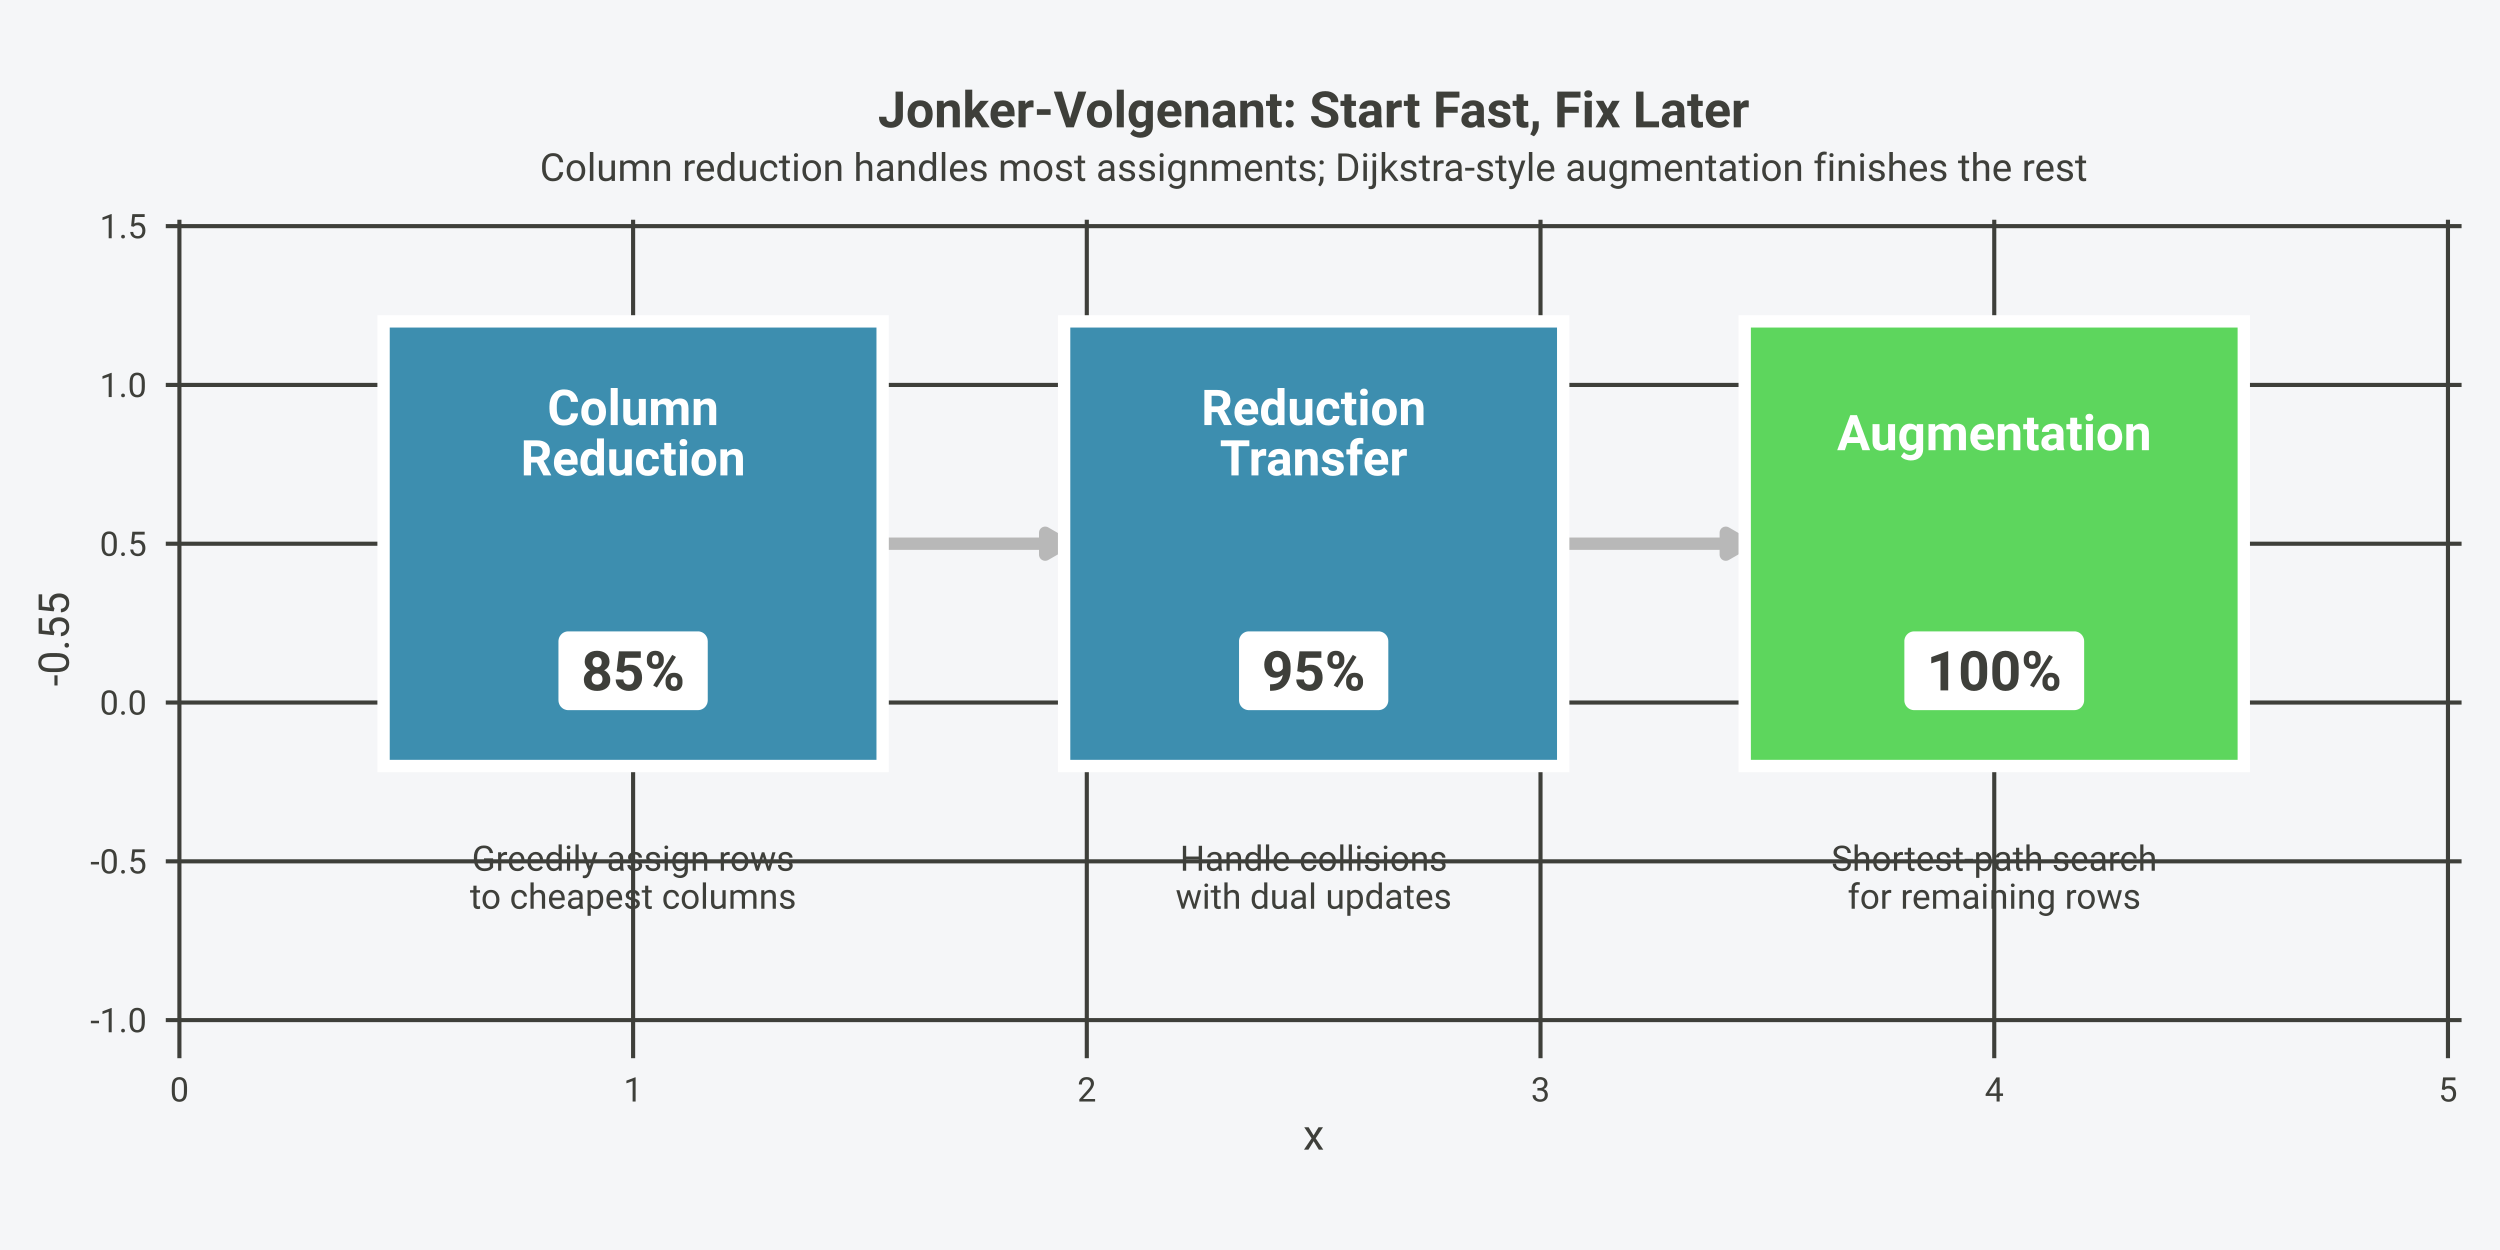
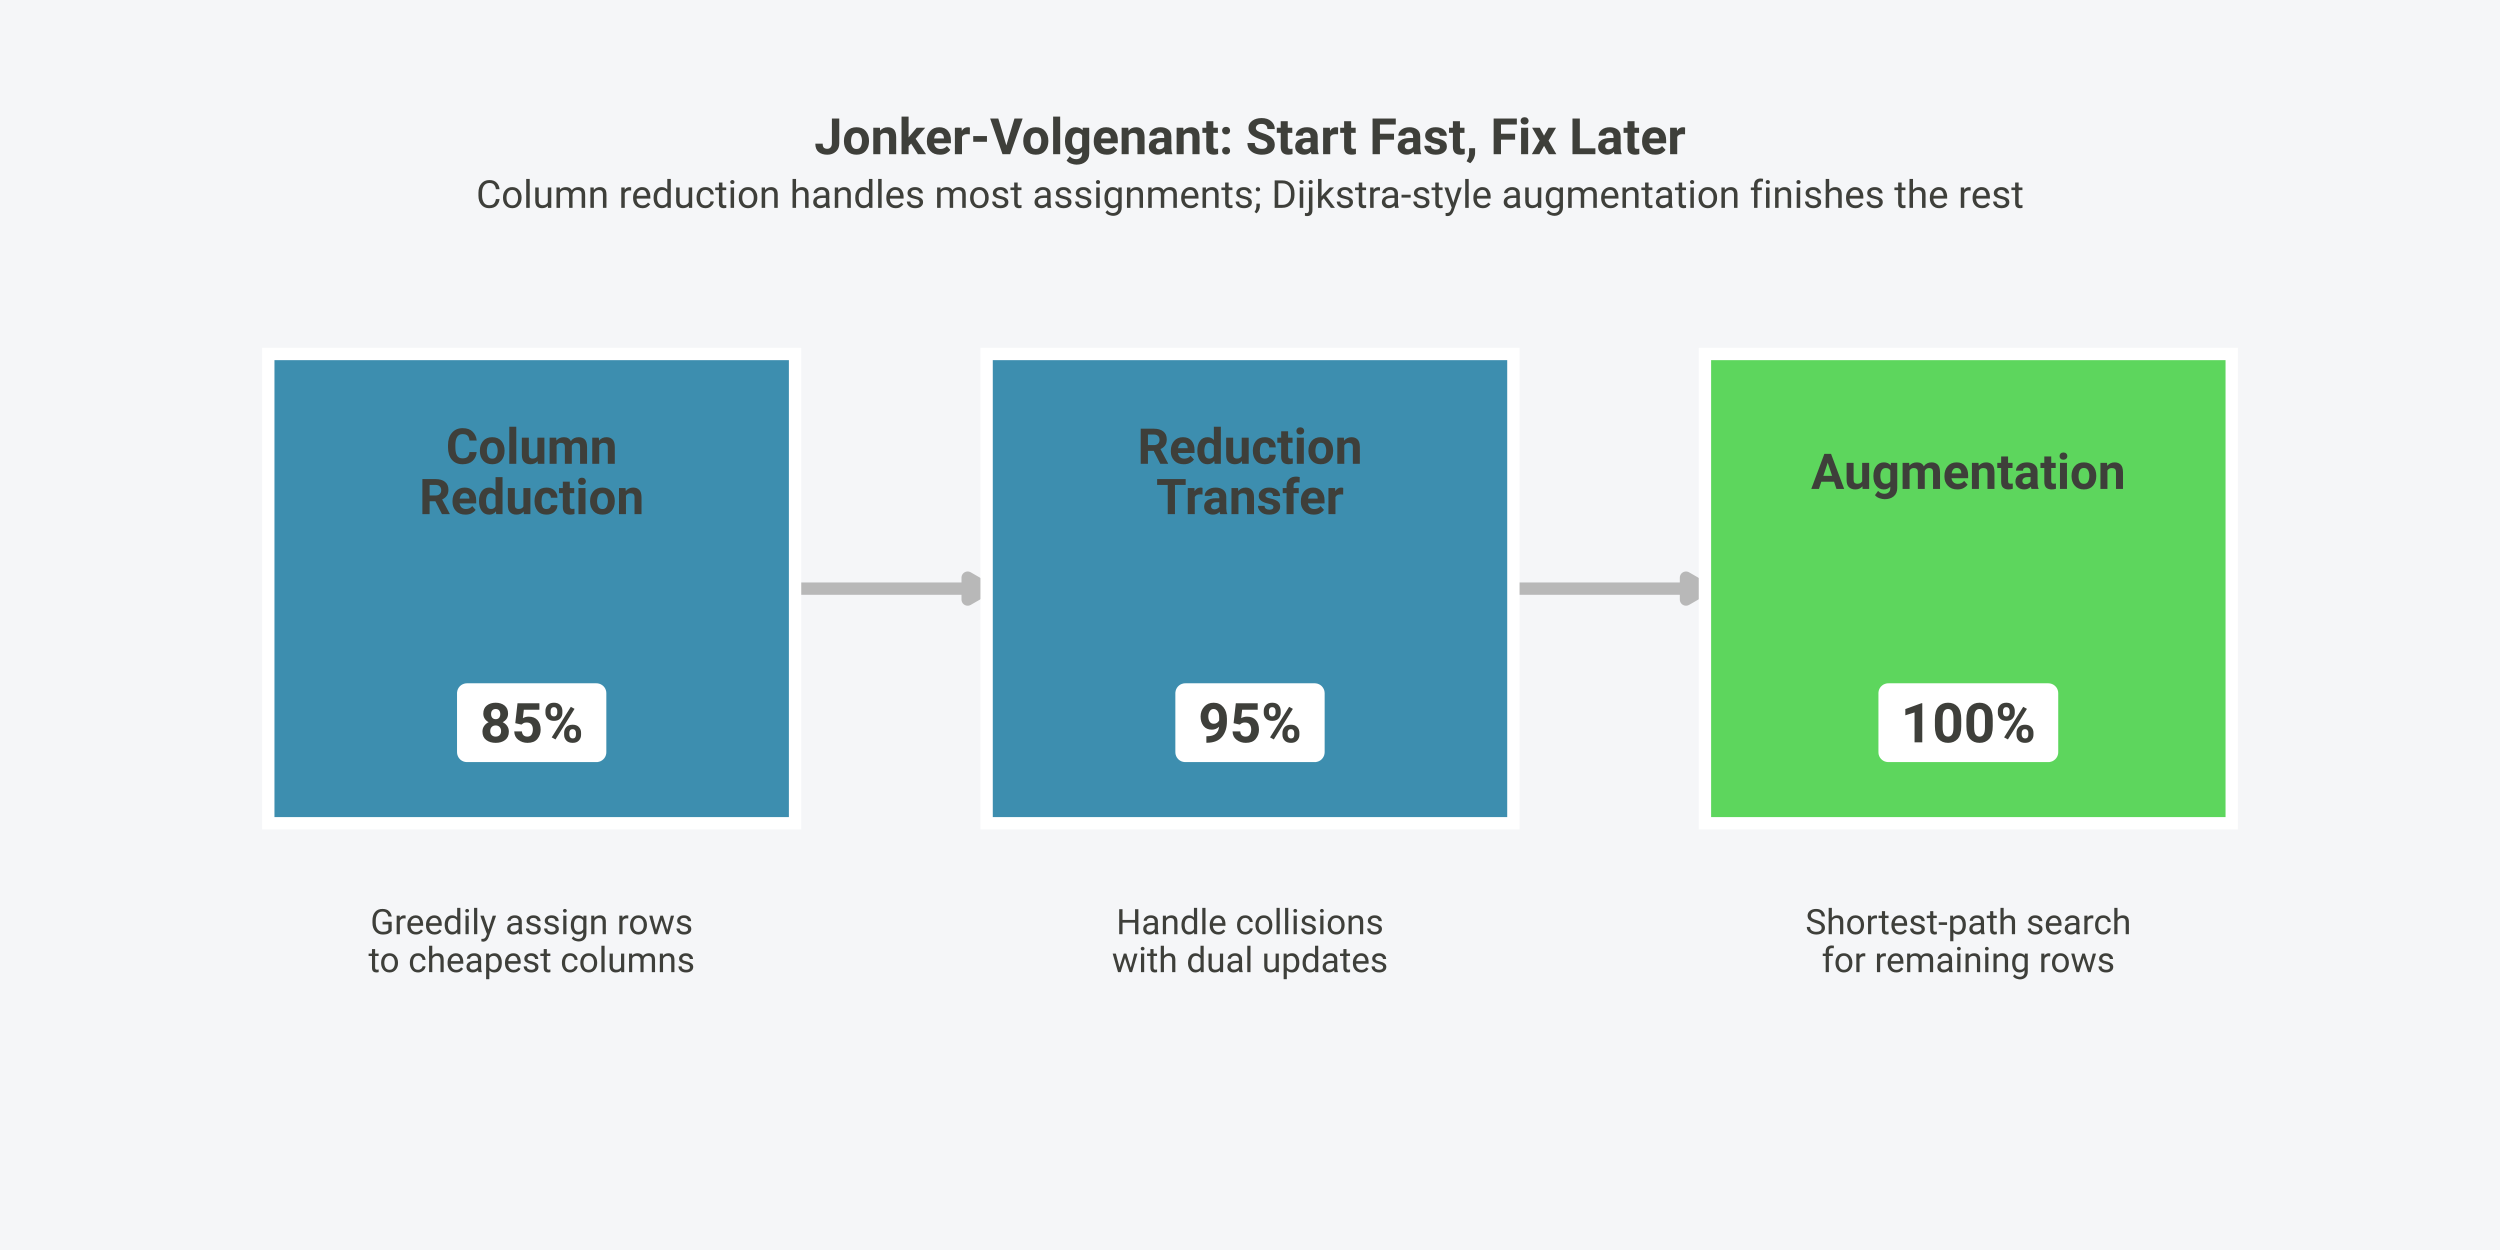
<svg xmlns="http://www.w3.org/2000/svg" width="648.00pt" height="324.00pt" viewBox="0 0 648.00 324.00">
  <g class="svglite">
    <defs>
      <style type="text/css">
    /* theme-aware-processed */
    .svglite line, .svglite polyline, .svglite polygon, .svglite path, .svglite circle {
      fill: none;
      stroke: #3E3F3A;
      stroke-linecap: round;
      stroke-linejoin: round;
      stroke-miterlimit: 10.00;
    }
    .svglite &gt; g &gt; rect {
      fill: none;
      stroke: #3E3F3A;
      stroke-linecap: round;
      stroke-linejoin: round;
      stroke-miterlimit: 10.00;
    }
    .svglite text {
      white-space: pre;
      fill: #3E3F3A;
    }
    .svglite g.glyphgroup path {
      fill: inherit;
      stroke: none;
    }
  </style>
    </defs>
    <rect width="100%" height="100%" style="stroke: none; fill: #F5F6F8;" />
    <defs>
      <clipPath id="cpMC4wMHw2NDguMDB8MC4wMHwzMjQuMDA=">
        <rect x="0.00" y="0.00" width="648.00" height="324.00" />
      </clipPath>
    </defs>
    <g clip-path="url(#cpMC4wMHw2NDguMDB8MC4wMHwzMjQuMDA=)">
</g>
    <defs>
-       <clipPath id="cpMC4wMHw2NDguMDB8MTMuNzN8MzEwLjI3">
-         <rect x="0.00" y="13.73" width="648.00" height="296.54" />
+       <clipPath id="cpMC4wMHw2NDguMDB8MjAuNzF8MzAzLjI5">
+         <rect x="0.00" y="20.71" width="648.00" height="282.58" />
      </clipPath>
    </defs>
-     <g clip-path="url(#cpMC4wMHw2NDguMDB8MTMuNzN8MzEwLjI3)">
-       <rect rx="4" x="-0" y="13.73" width="648.00" height="296.54" style="stroke-width: 1.07; stroke: none; fill: #F5F6F8;" />
+     <g clip-path="url(#cpMC4wMHw2NDguMDB8MjAuNzF8MzAzLjI5)">
+       <rect rx="4" x="0.00" y="20.71" width="648.00" height="282.58" style="stroke-width: 1.07; stroke: none; fill: #F5F6F8;" />
    </g>
    <g clip-path="url(#cpMC4wMHw2NDguMDB8MC4wMHwzMjQuMDA=)">
</g>
    <defs>
-       <clipPath id="cpNDIuOTd8NjM4LjA0fDU2Ljk2fDI3NC4yOQ==">
-         <rect x="42.97" y="56.96" width="595.07" height="217.33" />
+       <clipPath id="cpOS45Nnw2MzguMDR8NjMuOTR8MjkzLjMz">
+         <rect x="9.96" y="63.94" width="628.07" height="229.38" />
      </clipPath>
    </defs>
-     <g clip-path="url(#cpNDIuOTd8NjM4LjA0fDU2Ljk2fDI3NC4yOQ==)">
-       <polyline points="42.97,264.41 638.04,264.41 " style="stroke-width: 1.07; stroke: #3E3F3A; stroke-linecap: butt;" />
-       <polyline points="42.97,223.25 638.04,223.25 " style="stroke-width: 1.07; stroke: #3E3F3A; stroke-linecap: butt;" />
-       <polyline points="42.97,182.09 638.04,182.09 " style="stroke-width: 1.07; stroke: #3E3F3A; stroke-linecap: butt;" />
-       <polyline points="42.97,140.93 638.04,140.93 " style="stroke-width: 1.07; stroke: #3E3F3A; stroke-linecap: butt;" />
-       <polyline points="42.97,99.77 638.04,99.77 " style="stroke-width: 1.07; stroke: #3E3F3A; stroke-linecap: butt;" />
-       <polyline points="42.97,58.61 638.04,58.61 " style="stroke-width: 1.07; stroke: #3E3F3A; stroke-linecap: butt;" />
-       <polyline points="46.50,274.29 46.50,56.96 " style="stroke-width: 1.07; stroke: #3E3F3A; stroke-linecap: butt;" />
-       <polyline points="164.10,274.29 164.10,56.96 " style="stroke-width: 1.07; stroke: #3E3F3A; stroke-linecap: butt;" />
-       <polyline points="281.70,274.29 281.70,56.96 " style="stroke-width: 1.07; stroke: #3E3F3A; stroke-linecap: butt;" />
-       <polyline points="399.30,274.29 399.30,56.96 " style="stroke-width: 1.07; stroke: #3E3F3A; stroke-linecap: butt;" />
-       <polyline points="516.91,274.29 516.91,56.96 " style="stroke-width: 1.07; stroke: #3E3F3A; stroke-linecap: butt;" />
-       <polyline points="634.51,274.29 634.51,56.96 " style="stroke-width: 1.07; stroke: #3E3F3A; stroke-linecap: butt;" />
-       <line x1="228.78" y1="140.93" x2="275.82" y2="140.93" style="stroke-width: 3.20; stroke: #B8B8B8; stroke-linecap: butt;" />
-       <polygon points="270.91,143.76 275.82,140.93 270.91,138.09 " style="stroke-width: 3.20; stroke: #B8B8B8; stroke-linecap: butt; fill: #B8B8B8;" />
-       <line x1="405.18" y1="140.93" x2="452.23" y2="140.93" style="stroke-width: 3.20; stroke: #B8B8B8; stroke-linecap: butt;" />
-       <polygon points="447.32,143.76 452.23,140.93 447.32,138.09 " style="stroke-width: 3.20; stroke: #B8B8B8; stroke-linecap: butt; fill: #B8B8B8;" />
-       <rect x="99.42" y="83.30" width="129.36" height="115.25" style="stroke-width: 3.20; stroke: #FFFFFF; stroke-linecap: butt; stroke-linejoin: miter; fill: #3D8EAF;" />
-       <rect x="275.82" y="83.30" width="129.36" height="115.25" style="stroke-width: 3.20; stroke: #FFFFFF; stroke-linecap: butt; stroke-linejoin: miter; fill: #3D8EAF;" />
-       <rect x="452.23" y="83.30" width="129.36" height="115.25" style="stroke-width: 3.20; stroke: #FFFFFF; stroke-linecap: butt; stroke-linejoin: miter; fill: #5DD65D;" />
-       <text class="preserve-color" x="164.10" y="110.17" text-anchor="middle" style="font-size: 12.80px; font-weight: bold;fill: #FFFFFF; font-family: &quot;Roboto&quot;, -apple-system, BlinkMacSystemFont, &quot;Segoe UI&quot;, system-ui, sans-serif;" textLength="47.61px" lengthAdjust="spacingAndGlyphs">Column</text>
-       <text class="preserve-color" x="164.10" y="123.23" text-anchor="middle" style="font-size: 12.80px; font-weight: bold;fill: #FFFFFF; font-family: &quot;Roboto&quot;, -apple-system, BlinkMacSystemFont, &quot;Segoe UI&quot;, system-ui, sans-serif;" textLength="62.53px" lengthAdjust="spacingAndGlyphs">Reduction</text>
-       <text class="preserve-color" x="340.50" y="110.17" text-anchor="middle" style="font-size: 12.80px; font-weight: bold;fill: #FFFFFF; font-family: &quot;Roboto&quot;, -apple-system, BlinkMacSystemFont, &quot;Segoe UI&quot;, system-ui, sans-serif;" textLength="62.53px" lengthAdjust="spacingAndGlyphs">Reduction</text>
-       <text class="preserve-color" x="340.50" y="123.23" text-anchor="middle" style="font-size: 12.80px; font-weight: bold;fill: #FFFFFF; font-family: &quot;Roboto&quot;, -apple-system, BlinkMacSystemFont, &quot;Segoe UI&quot;, system-ui, sans-serif;" textLength="50.48px" lengthAdjust="spacingAndGlyphs">Transfer</text>
-       <text class="preserve-color" x="516.91" y="116.70" text-anchor="middle" style="font-size: 12.80px; font-weight: bold;fill: #FFFFFF; font-family: &quot;Roboto&quot;, -apple-system, BlinkMacSystemFont, &quot;Segoe UI&quot;, system-ui, sans-serif;" textLength="85.98px" lengthAdjust="spacingAndGlyphs">Augmentation</text>
-       <polygon points="147.31,184.07 180.89,184.07 180.78,184.07 181.20,184.05 181.60,183.97 181.99,183.82 182.34,183.62 182.66,183.36 182.93,183.05 183.15,182.70 183.32,182.32 183.41,181.92 183.45,181.51 183.45,181.51 183.45,166.21 183.45,166.21 183.41,165.80 183.32,165.40 183.15,165.02 182.93,164.67 182.66,164.36 182.34,164.10 181.99,163.89 181.60,163.75 181.20,163.66 180.89,163.65 147.31,163.65 147.62,163.66 147.21,163.65 146.80,163.70 146.40,163.81 146.03,163.99 145.69,164.22 145.40,164.51 145.15,164.84 144.96,165.20 144.83,165.59 144.76,166.00 144.75,166.21 144.75,181.51 144.76,181.30 144.76,181.71 144.83,182.12 144.96,182.51 145.15,182.88 145.40,183.21 145.69,183.49 146.03,183.73 146.40,183.90 146.80,184.02 147.21,184.07 " style="stroke-width: 0.00; stroke: none; fill: #FFFFFF;" />
-       <text class="preserve-color" x="164.10" y="178.95" text-anchor="middle" style="font-size: 14.23px; font-weight: bold;fill: #3E3F3A; font-family: &quot;Roboto&quot;, -apple-system, BlinkMacSystemFont, &quot;Segoe UI&quot;, system-ui, sans-serif;" textLength="28.45px" lengthAdjust="spacingAndGlyphs">85%</text>
-       <polygon points="323.72,184.07 357.29,184.07 357.19,184.07 357.60,184.05 358.00,183.97 358.39,183.82 358.75,183.62 359.06,183.36 359.34,183.05 359.56,182.70 359.72,182.32 359.82,181.92 359.85,181.51 359.85,181.51 359.85,166.21 359.85,166.21 359.82,165.80 359.72,165.40 359.56,165.02 359.34,164.67 359.06,164.36 358.75,164.10 358.39,163.89 358.00,163.75 357.60,163.66 357.29,163.65 323.72,163.65 324.02,163.66 323.61,163.65 323.20,163.70 322.81,163.81 322.44,163.99 322.10,164.22 321.80,164.51 321.55,164.84 321.36,165.20 321.23,165.59 321.16,166.00 321.16,166.21 321.16,181.51 321.16,181.30 321.16,181.71 321.23,182.12 321.36,182.51 321.55,182.88 321.80,183.21 322.10,183.49 322.44,183.73 322.81,183.90 323.20,184.02 323.61,184.07 " style="stroke-width: 0.00; stroke: none; fill: #FFFFFF;" />
-       <text class="preserve-color" x="340.50" y="178.95" text-anchor="middle" style="font-size: 14.23px; font-weight: bold;fill: #3E3F3A; font-family: &quot;Roboto&quot;, -apple-system, BlinkMacSystemFont, &quot;Segoe UI&quot;, system-ui, sans-serif;" textLength="28.45px" lengthAdjust="spacingAndGlyphs">95%</text>
-       <polygon points="496.17,184.07 537.65,184.07 537.54,184.07 537.96,184.05 538.36,183.97 538.75,183.82 539.10,183.62 539.42,183.36 539.69,183.05 539.91,182.70 540.08,182.32 540.18,181.92 540.21,181.51 540.21,181.51 540.21,166.21 540.21,166.21 540.18,165.80 540.08,165.40 539.91,165.02 539.69,164.67 539.42,164.36 539.10,164.10 538.75,163.89 538.36,163.75 537.96,163.66 537.65,163.65 496.17,163.65 496.48,163.66 496.06,163.65 495.65,163.70 495.26,163.81 494.89,163.99 494.55,164.22 494.25,164.51 494.00,164.84 493.81,165.20 493.68,165.59 493.61,166.00 493.61,166.21 493.61,181.51 493.61,181.30 493.61,181.71 493.68,182.12 493.81,182.51 494.00,182.88 494.25,183.21 494.55,183.49 494.89,183.73 495.26,183.90 495.65,184.02 496.06,184.07 " style="stroke-width: 0.00; stroke: none; fill: #FFFFFF;" />
-       <text class="preserve-color" x="516.91" y="178.95" text-anchor="middle" style="font-size: 14.23px; font-weight: bold;fill: #3E3F3A; font-family: &quot;Roboto&quot;, -apple-system, BlinkMacSystemFont, &quot;Segoe UI&quot;, system-ui, sans-serif;" textLength="36.36px" lengthAdjust="spacingAndGlyphs">100%</text>
-       <text x="164.10" y="225.70" text-anchor="middle" style="font-size: 9.10px;fill: #3E3F3A; font-family: &quot;Roboto&quot;, -apple-system, BlinkMacSystemFont, &quot;Segoe UI&quot;, system-ui, sans-serif;" textLength="84.44px" lengthAdjust="spacingAndGlyphs">Greedily assign rows</text>
-       <text x="164.10" y="235.54" text-anchor="middle" style="font-size: 9.10px;fill: #3E3F3A; font-family: &quot;Roboto&quot;, -apple-system, BlinkMacSystemFont, &quot;Segoe UI&quot;, system-ui, sans-serif;" textLength="83.47px" lengthAdjust="spacingAndGlyphs">to cheapest columns</text>
-       <text x="340.50" y="225.70" text-anchor="middle" style="font-size: 9.10px;fill: #3E3F3A; font-family: &quot;Roboto&quot;, -apple-system, BlinkMacSystemFont, &quot;Segoe UI&quot;, system-ui, sans-serif;" textLength="68.25px" lengthAdjust="spacingAndGlyphs">Handle collisions</text>
-       <text x="340.50" y="235.54" text-anchor="middle" style="font-size: 9.10px;fill: #3E3F3A; font-family: &quot;Roboto&quot;, -apple-system, BlinkMacSystemFont, &quot;Segoe UI&quot;, system-ui, sans-serif;" textLength="70.83px" lengthAdjust="spacingAndGlyphs">with dual updates</text>
-       <text x="516.91" y="225.70" text-anchor="middle" style="font-size: 9.10px;fill: #3E3F3A; font-family: &quot;Roboto&quot;, -apple-system, BlinkMacSystemFont, &quot;Segoe UI&quot;, system-ui, sans-serif;" textLength="84.48px" lengthAdjust="spacingAndGlyphs">Shortest-path search</text>
-       <text x="516.91" y="235.54" text-anchor="middle" style="font-size: 9.10px;fill: #3E3F3A; font-family: &quot;Roboto&quot;, -apple-system, BlinkMacSystemFont, &quot;Segoe UI&quot;, system-ui, sans-serif;" textLength="74.84px" lengthAdjust="spacingAndGlyphs">for remaining rows</text>
+     <g clip-path="url(#cpOS45Nnw2MzguMDR8NjMuOTR8MjkzLjMz)">
+       <line x1="206.08" y1="152.57" x2="255.73" y2="152.57" style="stroke-width: 3.20; stroke: #B8B8B8; stroke-linecap: butt;" />
+       <polygon points="250.82,155.40 255.73,152.57 250.82,149.73 " style="stroke-width: 3.20; stroke: #B8B8B8; stroke-linecap: butt; fill: #B8B8B8;" />
+       <line x1="392.27" y1="152.57" x2="441.92" y2="152.57" style="stroke-width: 3.20; stroke: #B8B8B8; stroke-linecap: butt;" />
+       <polygon points="437.01,155.40 441.92,152.57 437.01,149.73 " style="stroke-width: 3.20; stroke: #B8B8B8; stroke-linecap: butt; fill: #B8B8B8;" />
+       <rect x="69.54" y="91.75" width="136.54" height="121.64" style="stroke-width: 3.20; stroke: #FFFFFF; stroke-linecap: butt; stroke-linejoin: miter; fill: #3D8EAF;" />
+       <rect x="255.73" y="91.75" width="136.54" height="121.64" style="stroke-width: 3.20; stroke: #FFFFFF; stroke-linecap: butt; stroke-linejoin: miter; fill: #3D8EAF;" />
+       <rect x="441.92" y="91.75" width="136.54" height="121.64" style="stroke-width: 3.20; stroke: #FFFFFF; stroke-linecap: butt; stroke-linejoin: miter; fill: #5DD65D;" />
+       <text class="preserve-color" x="137.81" y="120.21" text-anchor="middle" style="font-size: 12.80px; font-weight: bold;fill: #3E3F3A; font-family: &quot;Roboto&quot;, -apple-system, BlinkMacSystemFont, &quot;Segoe UI&quot;, system-ui, sans-serif;" textLength="47.61px" lengthAdjust="spacingAndGlyphs">Column</text>
+       <text class="preserve-color" x="137.81" y="133.27" text-anchor="middle" style="font-size: 12.80px; font-weight: bold;fill: #3E3F3A; font-family: &quot;Roboto&quot;, -apple-system, BlinkMacSystemFont, &quot;Segoe UI&quot;, system-ui, sans-serif;" textLength="62.53px" lengthAdjust="spacingAndGlyphs">Reduction</text>
+       <text class="preserve-color" x="324.00" y="120.21" text-anchor="middle" style="font-size: 12.80px; font-weight: bold;fill: #3E3F3A; font-family: &quot;Roboto&quot;, -apple-system, BlinkMacSystemFont, &quot;Segoe UI&quot;, system-ui, sans-serif;" textLength="62.53px" lengthAdjust="spacingAndGlyphs">Reduction</text>
+       <text class="preserve-color" x="324.00" y="133.27" text-anchor="middle" style="font-size: 12.80px; font-weight: bold;fill: #3E3F3A; font-family: &quot;Roboto&quot;, -apple-system, BlinkMacSystemFont, &quot;Segoe UI&quot;, system-ui, sans-serif;" textLength="50.48px" lengthAdjust="spacingAndGlyphs">Transfer</text>
+       <text class="preserve-color" x="510.19" y="126.74" text-anchor="middle" style="font-size: 12.80px; font-weight: bold;fill: #3E3F3A; font-family: &quot;Roboto&quot;, -apple-system, BlinkMacSystemFont, &quot;Segoe UI&quot;, system-ui, sans-serif;" textLength="85.98px" lengthAdjust="spacingAndGlyphs">Augmentation</text>
+       <polygon points="121.02,197.53 154.60,197.53 154.50,197.53 154.91,197.52 155.31,197.43 155.70,197.29 156.05,197.08 156.37,196.82 156.65,196.51 156.87,196.16 157.03,195.78 157.13,195.38 157.16,194.97 157.16,194.97 157.16,179.67 157.16,179.67 157.13,179.26 157.03,178.86 156.87,178.48 156.65,178.13 156.37,177.82 156.05,177.56 155.70,177.36 155.31,177.21 154.91,177.13 154.60,177.11 121.02,177.11 121.33,177.13 120.92,177.11 120.51,177.16 120.12,177.28 119.74,177.45 119.40,177.69 119.11,177.97 118.86,178.30 118.67,178.67 118.54,179.06 118.47,179.47 118.46,179.67 118.46,194.97 118.47,194.77 118.47,195.18 118.54,195.59 118.67,195.98 118.86,196.34 119.11,196.67 119.40,196.96 119.74,197.19 120.12,197.37 120.51,197.48 120.92,197.53 " style="stroke-width: 0.00; stroke: none; fill: #FFFFFF;" />
+       <text class="preserve-color" x="137.81" y="192.41" text-anchor="middle" style="font-size: 14.23px; font-weight: bold;fill: #3E3F3A; font-family: &quot;Roboto&quot;, -apple-system, BlinkMacSystemFont, &quot;Segoe UI&quot;, system-ui, sans-serif;" textLength="28.45px" lengthAdjust="spacingAndGlyphs">85%</text>
+       <polygon points="307.21,197.53 340.79,197.53 340.68,197.53 341.10,197.52 341.50,197.43 341.89,197.29 342.24,197.08 342.56,196.82 342.83,196.51 343.05,196.16 343.22,195.78 343.31,195.38 343.35,194.97 343.35,194.97 343.35,179.67 343.35,179.67 343.31,179.26 343.22,178.86 343.05,178.48 342.83,178.13 342.56,177.82 342.24,177.56 341.89,177.36 341.50,177.21 341.10,177.13 340.79,177.11 307.21,177.11 307.52,177.13 307.11,177.11 306.70,177.16 306.30,177.28 305.93,177.45 305.59,177.69 305.30,177.97 305.05,178.30 304.86,178.67 304.73,179.06 304.66,179.47 304.65,179.67 304.65,194.97 304.66,194.77 304.66,195.18 304.73,195.59 304.86,195.98 305.05,196.34 305.30,196.67 305.59,196.96 305.93,197.19 306.30,197.37 306.70,197.48 307.11,197.53 " style="stroke-width: 0.00; stroke: none; fill: #FFFFFF;" />
+       <text class="preserve-color" x="324.00" y="192.41" text-anchor="middle" style="font-size: 14.23px; font-weight: bold;fill: #3E3F3A; font-family: &quot;Roboto&quot;, -apple-system, BlinkMacSystemFont, &quot;Segoe UI&quot;, system-ui, sans-serif;" textLength="28.45px" lengthAdjust="spacingAndGlyphs">95%</text>
+       <polygon points="489.45,197.53 530.93,197.53 530.83,197.53 531.24,197.52 531.64,197.43 532.03,197.29 532.38,197.08 532.70,196.82 532.98,196.51 533.20,196.16 533.36,195.78 533.46,195.38 533.49,194.97 533.49,194.97 533.49,179.67 533.49,179.67 533.46,179.26 533.36,178.86 533.20,178.48 532.98,178.13 532.70,177.82 532.38,177.56 532.03,177.36 531.64,177.21 531.24,177.13 530.93,177.11 489.45,177.11 489.76,177.13 489.34,177.11 488.94,177.16 488.54,177.28 488.17,177.45 487.83,177.69 487.53,177.97 487.28,178.30 487.09,178.67 486.96,179.06 486.90,179.47 486.89,179.67 486.89,194.97 486.90,194.77 486.90,195.18 486.96,195.59 487.09,195.98 487.28,196.34 487.53,196.67 487.83,196.96 488.17,197.19 488.54,197.37 488.94,197.48 489.34,197.53 " style="stroke-width: 0.00; stroke: none; fill: #FFFFFF;" />
+       <text class="preserve-color" x="510.19" y="192.41" text-anchor="middle" style="font-size: 14.23px; font-weight: bold;fill: #3E3F3A; font-family: &quot;Roboto&quot;, -apple-system, BlinkMacSystemFont, &quot;Segoe UI&quot;, system-ui, sans-serif;" textLength="36.36px" lengthAdjust="spacingAndGlyphs">100%</text>
+       <text x="137.81" y="242.14" text-anchor="middle" style="font-size: 9.10px;fill: #3E3F3A; font-family: &quot;Roboto&quot;, -apple-system, BlinkMacSystemFont, &quot;Segoe UI&quot;, system-ui, sans-serif;" textLength="84.44px" lengthAdjust="spacingAndGlyphs">Greedily assign rows</text>
+       <text x="137.81" y="251.97" text-anchor="middle" style="font-size: 9.10px;fill: #3E3F3A; font-family: &quot;Roboto&quot;, -apple-system, BlinkMacSystemFont, &quot;Segoe UI&quot;, system-ui, sans-serif;" textLength="83.47px" lengthAdjust="spacingAndGlyphs">to cheapest columns</text>
+       <text x="324.00" y="242.14" text-anchor="middle" style="font-size: 9.10px;fill: #3E3F3A; font-family: &quot;Roboto&quot;, -apple-system, BlinkMacSystemFont, &quot;Segoe UI&quot;, system-ui, sans-serif;" textLength="68.25px" lengthAdjust="spacingAndGlyphs">Handle collisions</text>
+       <text x="324.00" y="251.97" text-anchor="middle" style="font-size: 9.10px;fill: #3E3F3A; font-family: &quot;Roboto&quot;, -apple-system, BlinkMacSystemFont, &quot;Segoe UI&quot;, system-ui, sans-serif;" textLength="70.83px" lengthAdjust="spacingAndGlyphs">with dual updates</text>
+       <text x="510.19" y="242.14" text-anchor="middle" style="font-size: 9.10px;fill: #3E3F3A; font-family: &quot;Roboto&quot;, -apple-system, BlinkMacSystemFont, &quot;Segoe UI&quot;, system-ui, sans-serif;" textLength="84.48px" lengthAdjust="spacingAndGlyphs">Shortest-path search</text>
+       <text x="510.19" y="251.97" text-anchor="middle" style="font-size: 9.10px;fill: #3E3F3A; font-family: &quot;Roboto&quot;, -apple-system, BlinkMacSystemFont, &quot;Segoe UI&quot;, system-ui, sans-serif;" textLength="74.84px" lengthAdjust="spacingAndGlyphs">for remaining rows</text>
    </g>
    <g clip-path="url(#cpMC4wMHw2NDguMDB8MC4wMHwzMjQuMDA=)">
-       <text x="38.04" y="267.56" text-anchor="end" style="font-size: 8.80px;fill: #3E3F3A; font-family: &quot;Roboto&quot;, -apple-system, BlinkMacSystemFont, &quot;Segoe UI&quot;, system-ui, sans-serif;" textLength="15.14px" lengthAdjust="spacingAndGlyphs">-1.0</text>
-       <text x="38.04" y="226.40" text-anchor="end" style="font-size: 8.80px;fill: #3E3F3A; font-family: &quot;Roboto&quot;, -apple-system, BlinkMacSystemFont, &quot;Segoe UI&quot;, system-ui, sans-serif;" textLength="15.14px" lengthAdjust="spacingAndGlyphs">-0.5</text>
-       <text x="38.04" y="185.24" text-anchor="end" style="font-size: 8.80px;fill: #3E3F3A; font-family: &quot;Roboto&quot;, -apple-system, BlinkMacSystemFont, &quot;Segoe UI&quot;, system-ui, sans-serif;" textLength="12.22px" lengthAdjust="spacingAndGlyphs">0.0</text>
-       <text x="38.04" y="144.08" text-anchor="end" style="font-size: 8.80px;fill: #3E3F3A; font-family: &quot;Roboto&quot;, -apple-system, BlinkMacSystemFont, &quot;Segoe UI&quot;, system-ui, sans-serif;" textLength="12.22px" lengthAdjust="spacingAndGlyphs">0.5</text>
-       <text x="38.04" y="102.92" text-anchor="end" style="font-size: 8.80px;fill: #3E3F3A; font-family: &quot;Roboto&quot;, -apple-system, BlinkMacSystemFont, &quot;Segoe UI&quot;, system-ui, sans-serif;" textLength="12.22px" lengthAdjust="spacingAndGlyphs">1.0</text>
-       <text x="38.04" y="61.76" text-anchor="end" style="font-size: 8.80px;fill: #3E3F3A; font-family: &quot;Roboto&quot;, -apple-system, BlinkMacSystemFont, &quot;Segoe UI&quot;, system-ui, sans-serif;" textLength="12.22px" lengthAdjust="spacingAndGlyphs">1.5</text>
-       <text x="46.50" y="285.52" text-anchor="middle" style="font-size: 8.80px;fill: #3E3F3A; font-family: &quot;Roboto&quot;, -apple-system, BlinkMacSystemFont, &quot;Segoe UI&quot;, system-ui, sans-serif;" textLength="4.89px" lengthAdjust="spacingAndGlyphs">0</text>
-       <text x="164.10" y="285.52" text-anchor="middle" style="font-size: 8.80px;fill: #3E3F3A; font-family: &quot;Roboto&quot;, -apple-system, BlinkMacSystemFont, &quot;Segoe UI&quot;, system-ui, sans-serif;" textLength="4.89px" lengthAdjust="spacingAndGlyphs">1</text>
-       <text x="281.70" y="285.52" text-anchor="middle" style="font-size: 8.80px;fill: #3E3F3A; font-family: &quot;Roboto&quot;, -apple-system, BlinkMacSystemFont, &quot;Segoe UI&quot;, system-ui, sans-serif;" textLength="4.89px" lengthAdjust="spacingAndGlyphs">2</text>
-       <text x="399.30" y="285.52" text-anchor="middle" style="font-size: 8.80px;fill: #3E3F3A; font-family: &quot;Roboto&quot;, -apple-system, BlinkMacSystemFont, &quot;Segoe UI&quot;, system-ui, sans-serif;" textLength="4.89px" lengthAdjust="spacingAndGlyphs">3</text>
-       <text x="516.91" y="285.52" text-anchor="middle" style="font-size: 8.80px;fill: #3E3F3A; font-family: &quot;Roboto&quot;, -apple-system, BlinkMacSystemFont, &quot;Segoe UI&quot;, system-ui, sans-serif;" textLength="4.89px" lengthAdjust="spacingAndGlyphs">4</text>
-       <text x="634.51" y="285.52" text-anchor="middle" style="font-size: 8.80px;fill: #3E3F3A; font-family: &quot;Roboto&quot;, -apple-system, BlinkMacSystemFont, &quot;Segoe UI&quot;, system-ui, sans-serif;" textLength="4.89px" lengthAdjust="spacingAndGlyphs">5</text>
-       <text x="340.50" y="297.99" text-anchor="middle" style="font-size: 11.00px;fill: #3E3F3A; font-family: &quot;Roboto&quot;, -apple-system, BlinkMacSystemFont, &quot;Segoe UI&quot;, system-ui, sans-serif;" textLength="5.50px" lengthAdjust="spacingAndGlyphs">x</text>
-       <text transform="translate(17.84,165.63) rotate(-90)" text-anchor="middle" style="font-size: 11.00px;fill: #3E3F3A; font-family: &quot;Roboto&quot;, -apple-system, BlinkMacSystemFont, &quot;Segoe UI&quot;, system-ui, sans-serif;" textLength="25.09px" lengthAdjust="spacingAndGlyphs">-0.55</text>
-       <text x="340.50" y="46.89" text-anchor="middle" style="font-size: 10.00px;fill: #3E3F3A; font-family: &quot;Roboto&quot;, -apple-system, BlinkMacSystemFont, &quot;Segoe UI&quot;, system-ui, sans-serif;" textLength="398.56px" lengthAdjust="spacingAndGlyphs">Column reduction handles most assignments; Dijkstra-style augmentation finishes the rest</text>
-       <text x="340.50" y="33.00" text-anchor="middle" style="font-size: 13.00px; font-weight: bold;fill: #3E3F3A; font-family: &quot;Roboto&quot;, -apple-system, BlinkMacSystemFont, &quot;Segoe UI&quot;, system-ui, sans-serif;" textLength="238.14px" lengthAdjust="spacingAndGlyphs">Jonker-Volgenant: Start Fast, Fix Later</text>
+       <text x="324.00" y="53.87" text-anchor="middle" style="font-size: 10.00px;fill: #3E3F3A; font-family: &quot;Roboto&quot;, -apple-system, BlinkMacSystemFont, &quot;Segoe UI&quot;, system-ui, sans-serif;" textLength="398.56px" lengthAdjust="spacingAndGlyphs">Column reduction handles most assignments; Dijkstra-style augmentation finishes the rest</text>
+       <text x="324.00" y="39.98" text-anchor="middle" style="font-size: 13.00px; font-weight: bold;fill: #3E3F3A; font-family: &quot;Roboto&quot;, -apple-system, BlinkMacSystemFont, &quot;Segoe UI&quot;, system-ui, sans-serif;" textLength="238.14px" lengthAdjust="spacingAndGlyphs">Jonker-Volgenant: Start Fast, Fix Later</text>
    </g>
  </g>
</svg>
